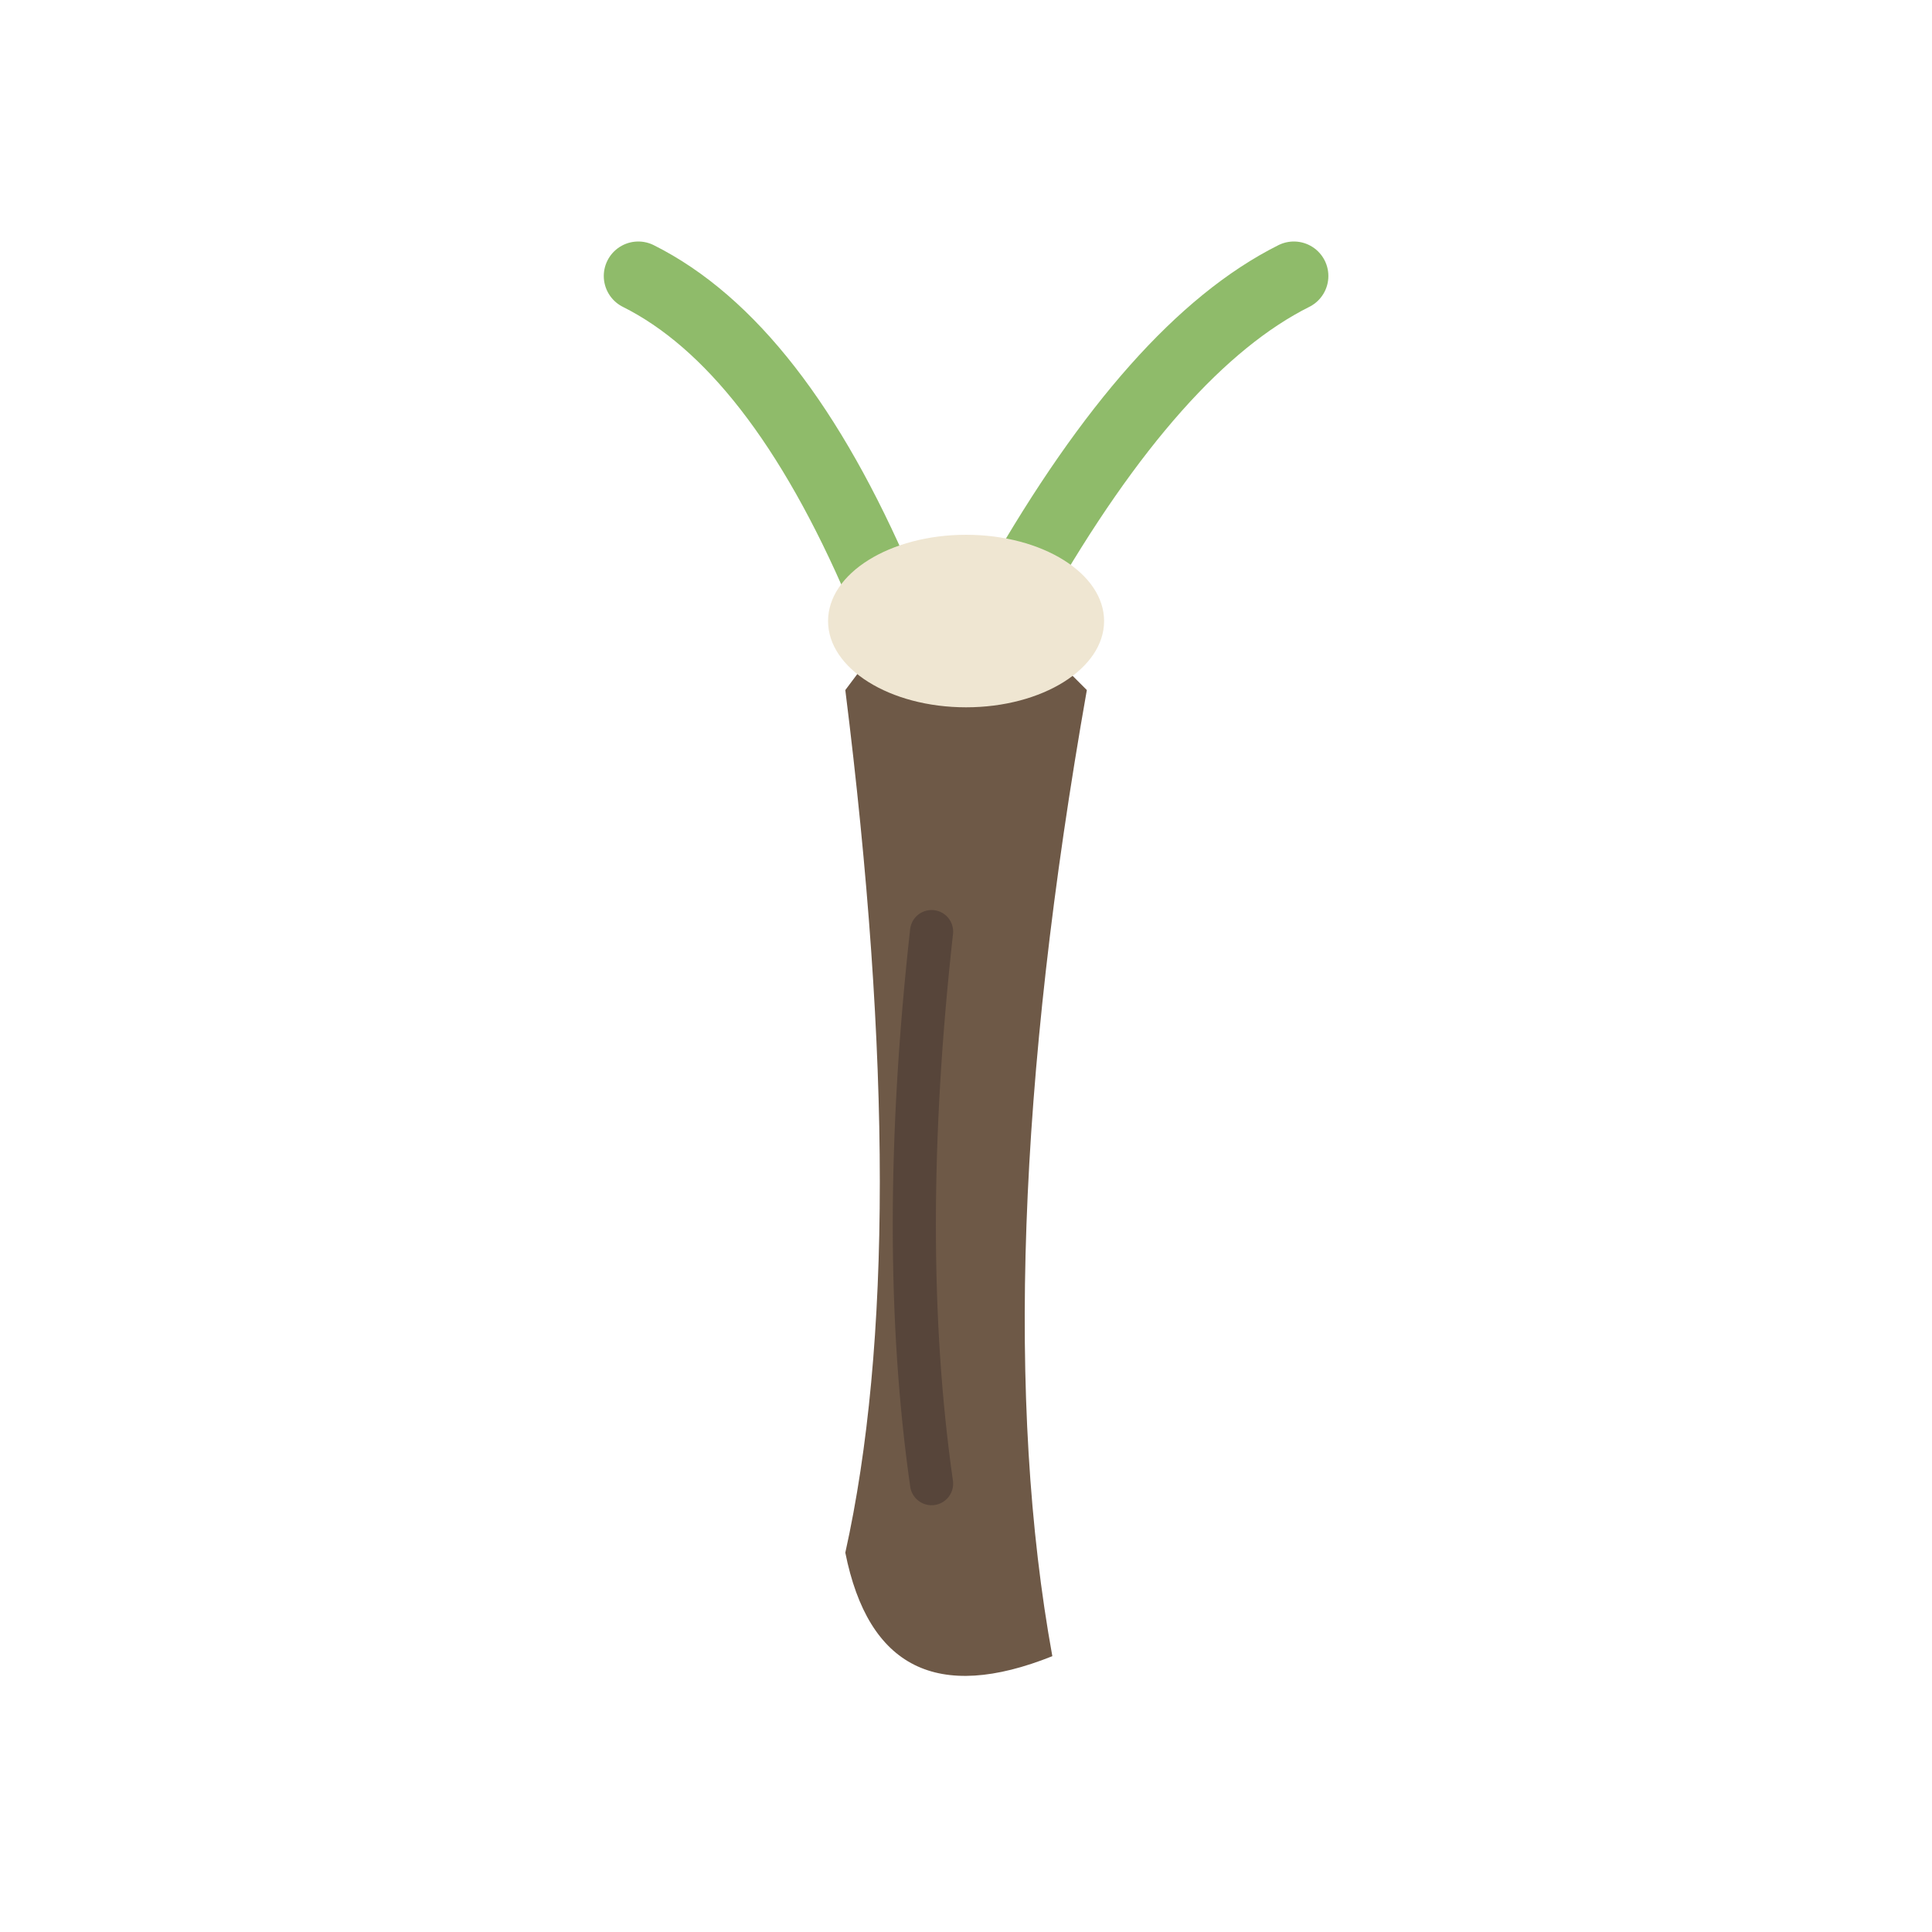
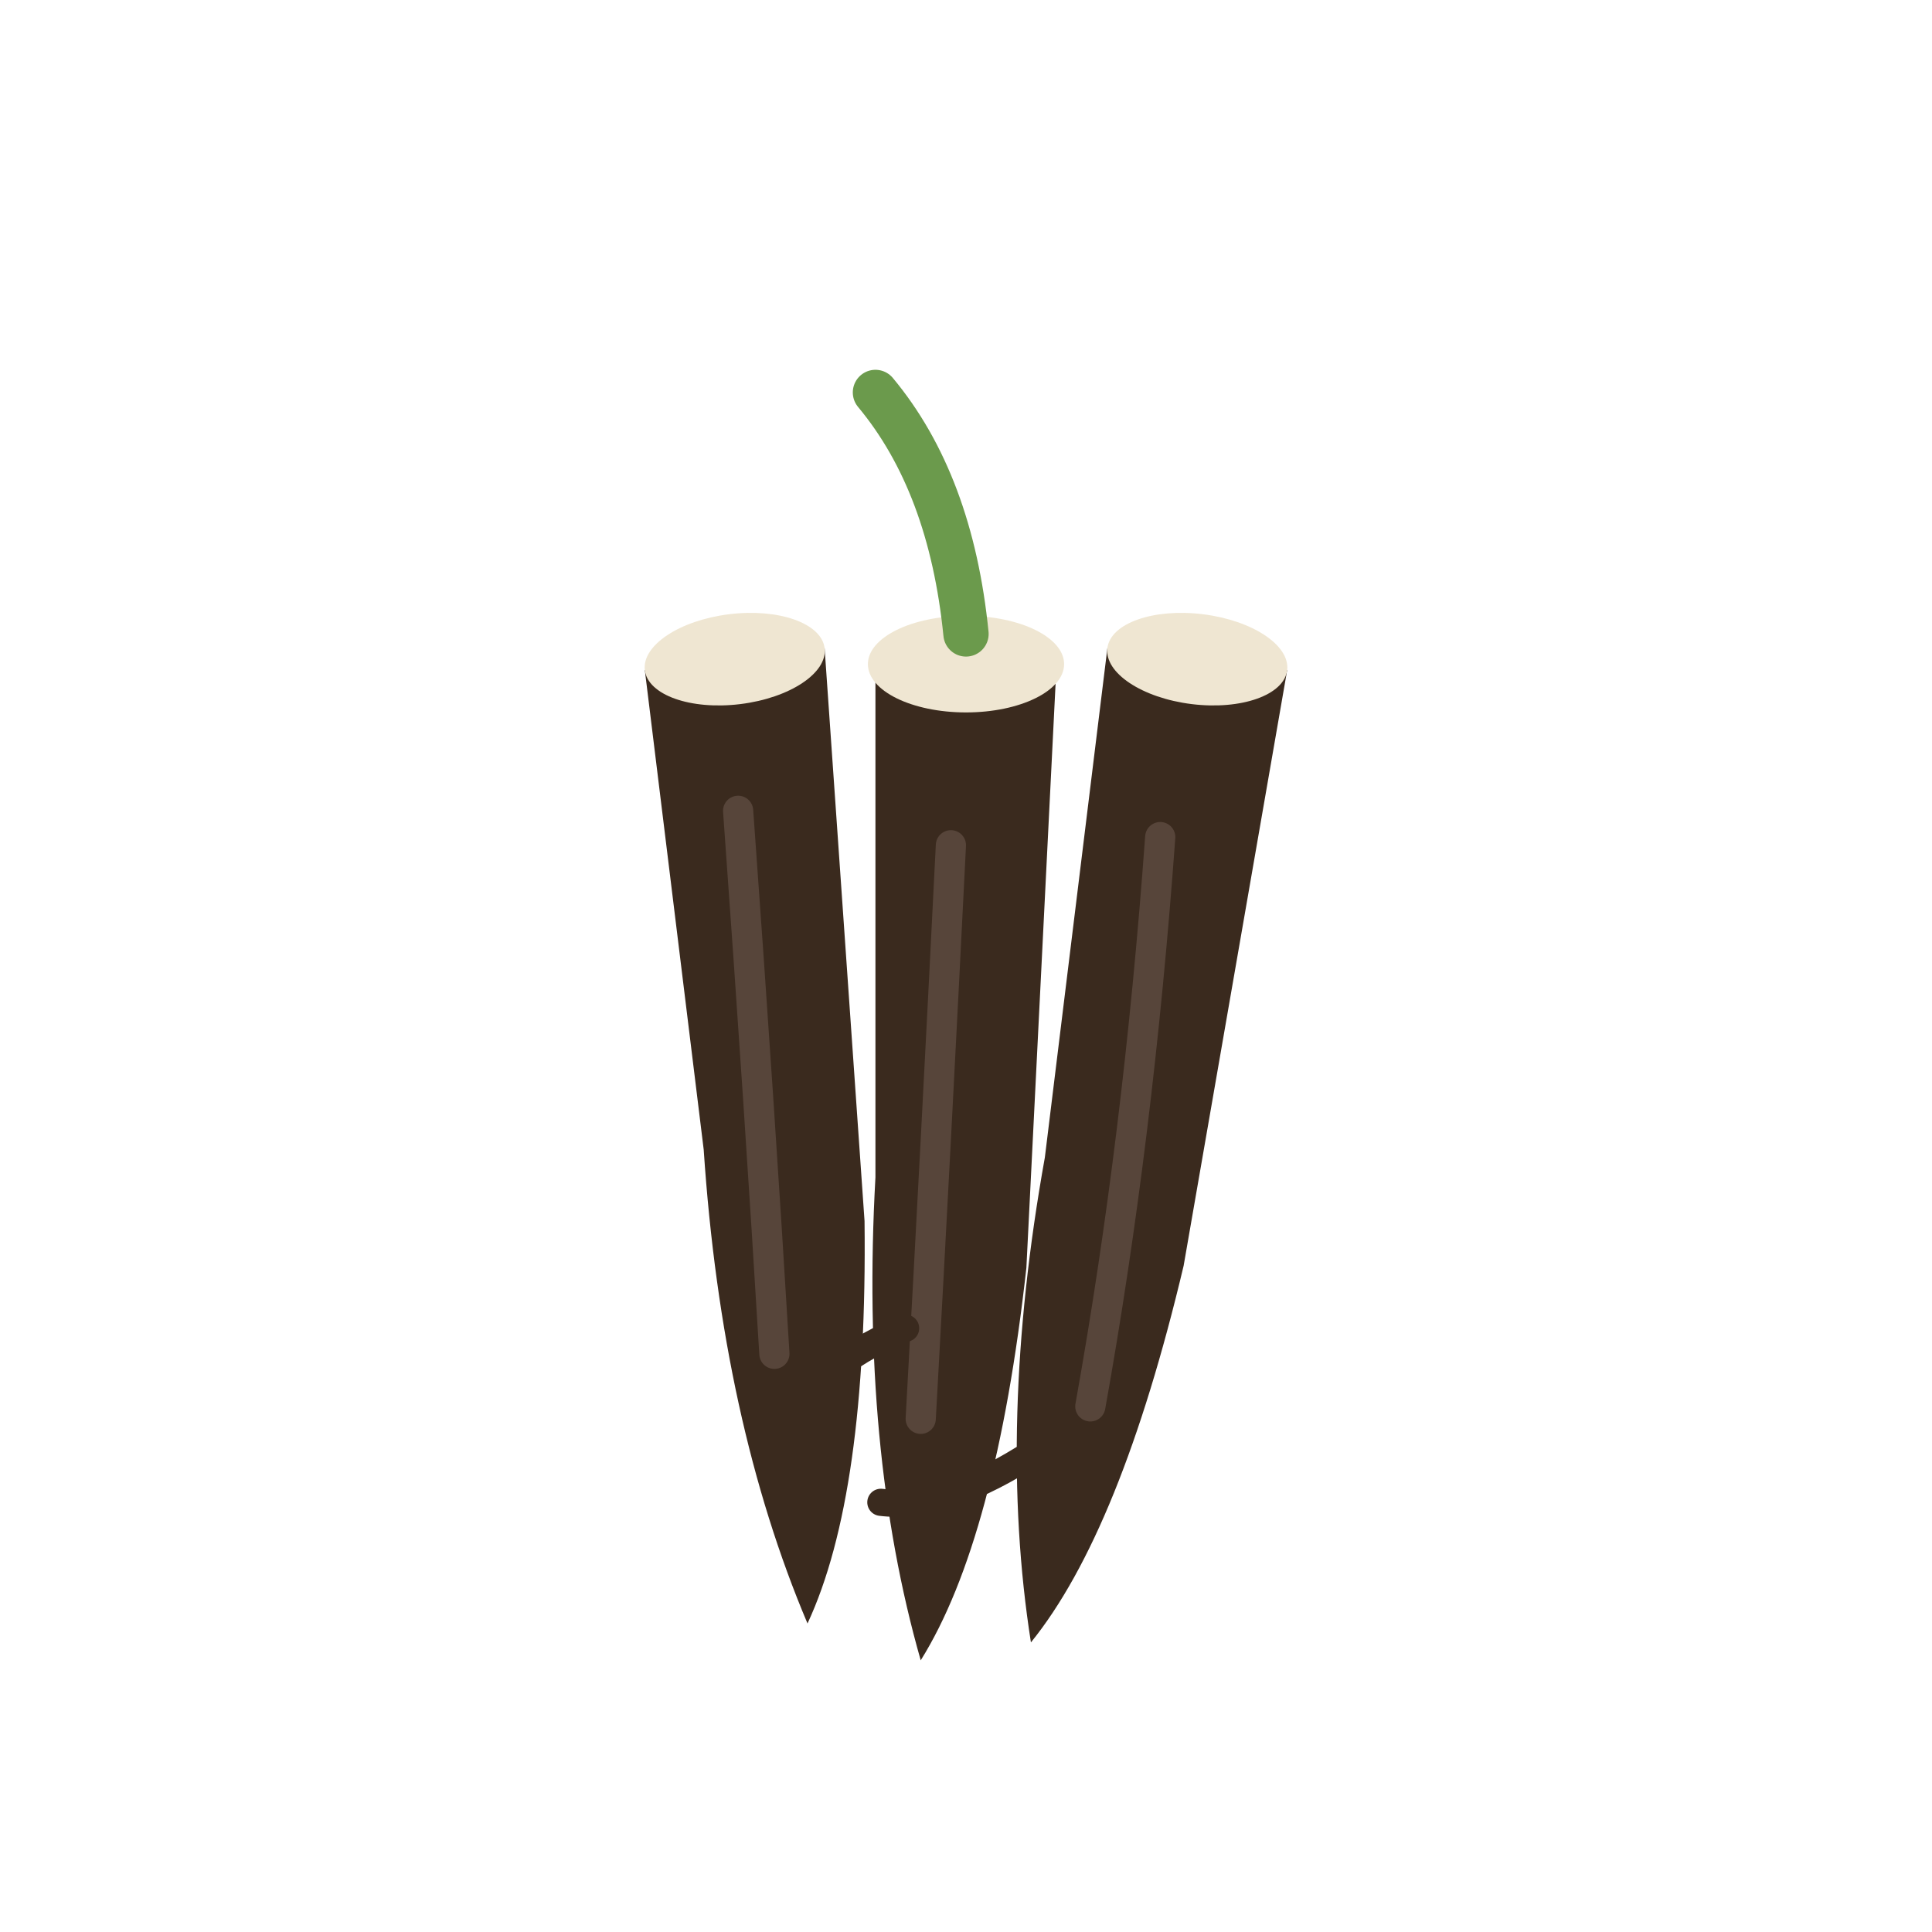
<svg xmlns="http://www.w3.org/2000/svg" viewBox="0 0 128 128">
-   <g transform="translate(-10.29 -6.86) scale(1.143)">
-     <path d="M60 40 Q54 26 46 22" fill="none" stroke="#8FBB6A" stroke-width="4" stroke-linecap="round" />
-     <path d="M68 40 Q76 26 84 22" fill="none" stroke="#8FBB6A" stroke-width="4" stroke-linecap="round" />
-     <path d="M64 38 L58 46 Q62 78 58 96 Q60 106 70 102 Q66 80 72 46 Z" fill="#6E5947" />
-     <ellipse cx="65" cy="42" rx="8" ry="5" fill="#EFE6D2" />
-     <path d="M63 60 Q61 78 63 92" fill="none" stroke="#57453A" stroke-width="2.5" stroke-linecap="round" />
+   <g transform="rotate(-7 64 70)">
+     <path d="M46 42 L58 42 L56 80 Q54 98 49 106 Q45 92 46 74 Z" fill="#3A2A1E" />
+     <ellipse cx="52" cy="42" rx="6" ry="3" fill="#EFE6D2" />
+     <path d="M51 52 Q50 72 49 88" fill="none" stroke="#57453A" stroke-width="2" stroke-linecap="round" />
  </g>
+   <g transform="rotate(7 64 70)">
+     <path d="M70 42 L82 42 L80 82 Q78 100 73 108 Q69 94 70 76 Z" fill="#3A2A1E" />
+     <ellipse cx="76" cy="42" rx="6" ry="3" fill="#EFE6D2" />
+     <path d="M75 54 Q76 74 75 92" fill="none" stroke="#57453A" stroke-width="2" stroke-linecap="round" />
+     <path d="M71 96 Q66 100 62 100" fill="none" stroke="#3A2A1E" stroke-width="1.8" stroke-linecap="round" />
+   </g>
+   <path d="M58 44 L70 44 L68 84 Q66 102 61 110 Q57 96 58 78 Z" fill="#3A2A1E" />
+   <ellipse cx="64" cy="44" rx="6.5" ry="3.2" fill="#EFE6D2" />
+   <path d="M63 56 Q62 76 61 94" fill="none" stroke="#57453A" stroke-width="2" stroke-linecap="round" />
+   <path d="M64 42 Q63 32 58 26" fill="none" stroke="#6B9A4C" stroke-width="3" stroke-linecap="round" />
+   <path d="M60 88 Q55 90 52 94" fill="none" stroke="#3A2A1E" stroke-width="1.8" stroke-linecap="round" />
</svg>
